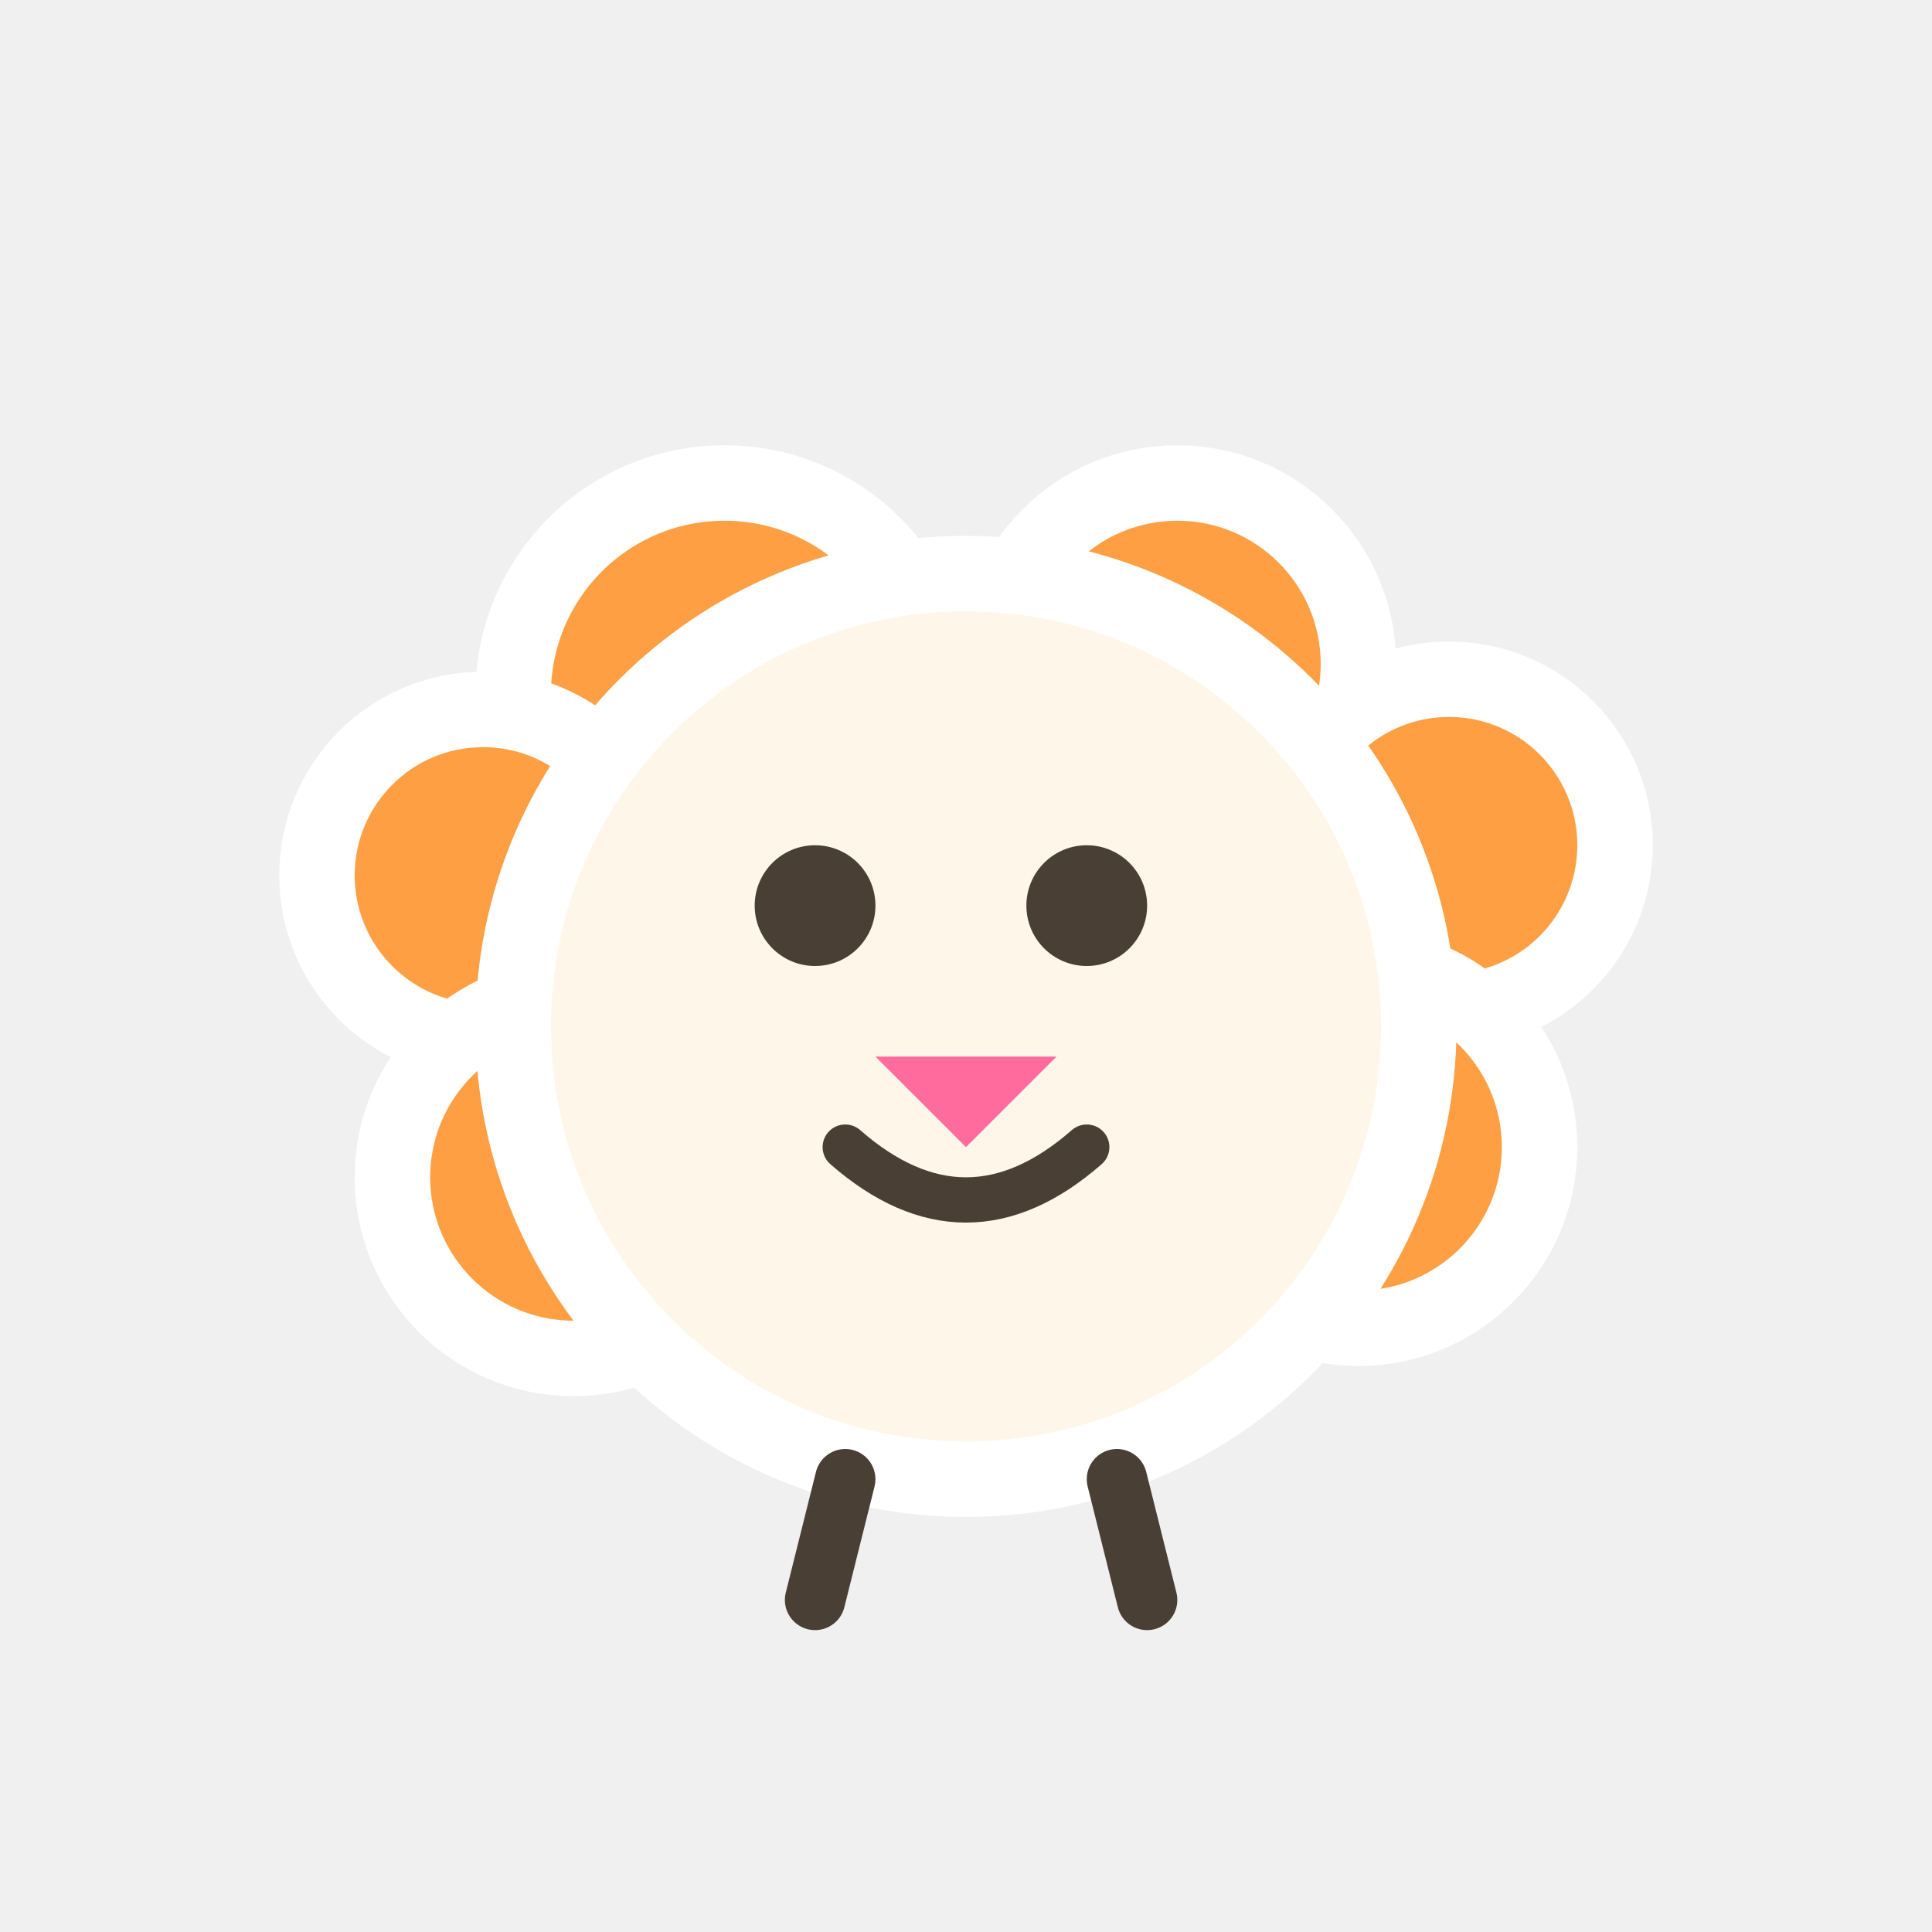
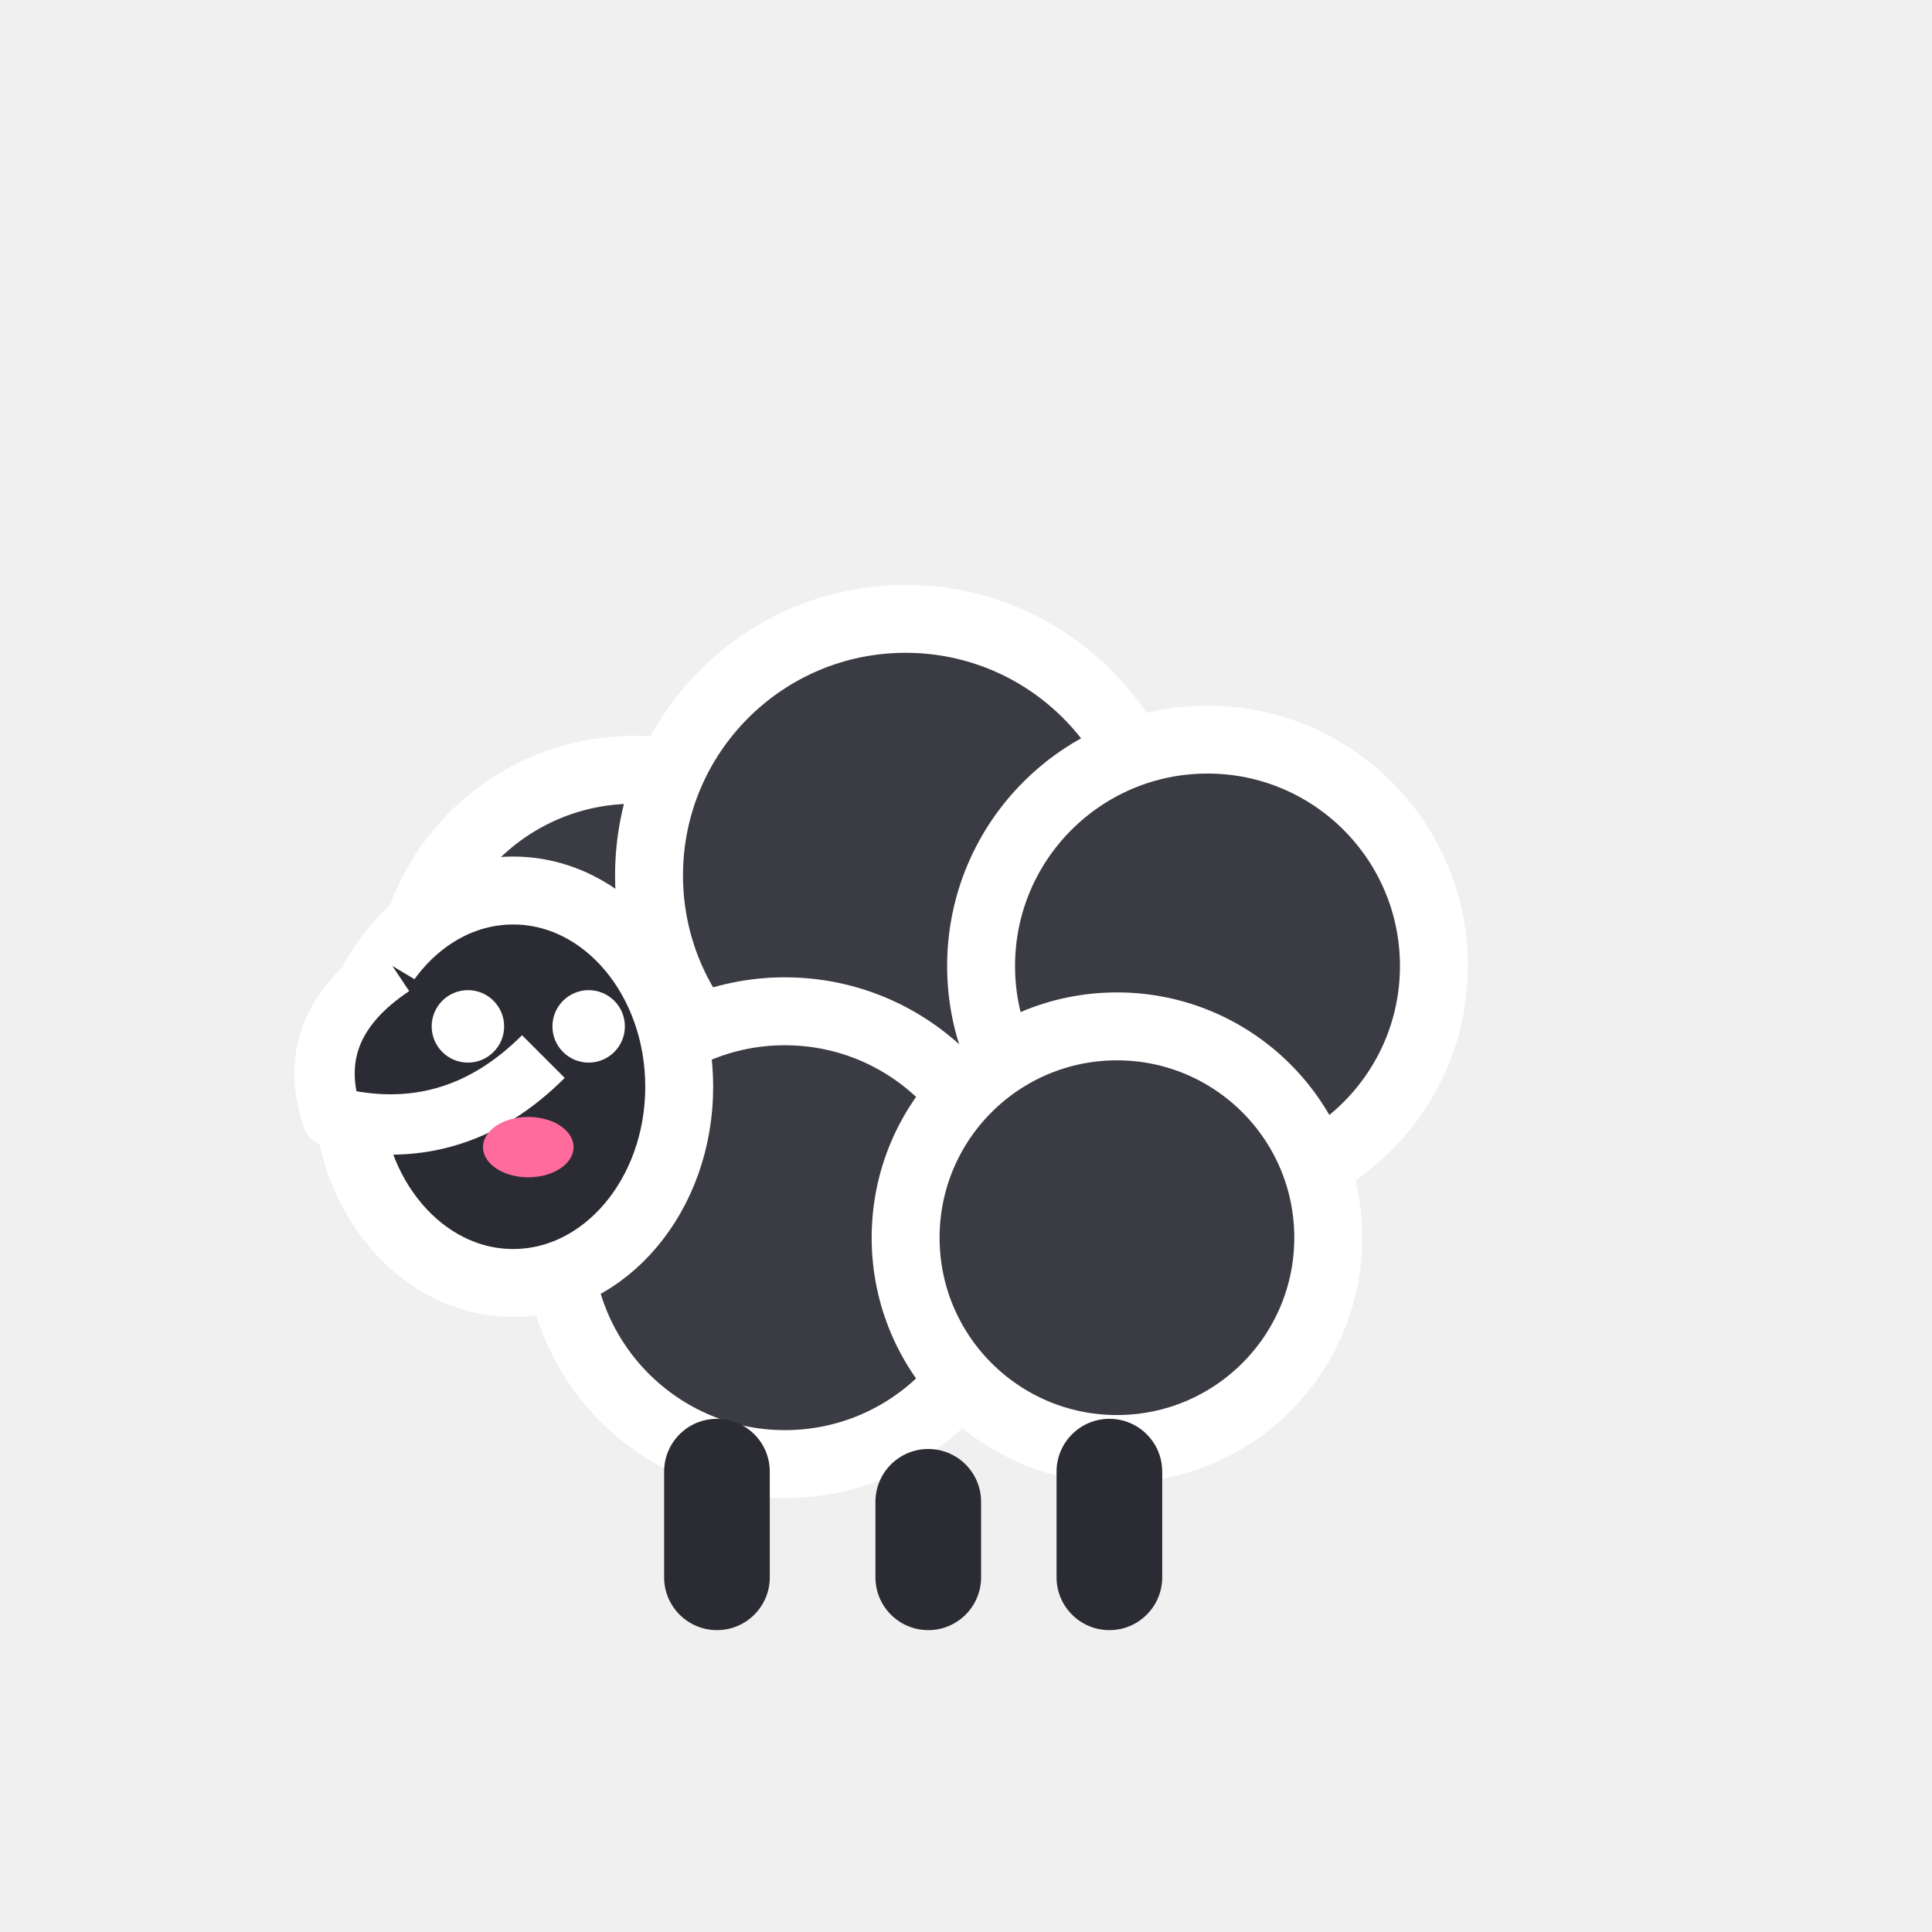
<svg xmlns="http://www.w3.org/2000/svg" viewBox="0 0 512 512" width="512" height="512" role="img">
  <g transform="translate(56 56) scale(4.0)">
-     <circle cx="34" cy="32" r="14" fill="#ff9f43" stroke="#ffffff" stroke-width="5" />
-     <circle cx="64" cy="30" r="12" fill="#ff9f43" stroke="#ffffff" stroke-width="5" />
-     <circle cx="82" cy="42" r="11" fill="#ff9f43" stroke="#ffffff" stroke-width="5" />
-     <circle cx="18" cy="44" r="11" fill="#ff9f43" stroke="#ffffff" stroke-width="5" />
-     <circle cx="24" cy="64" r="12" fill="#ff9f43" stroke="#ffffff" stroke-width="5" />
-     <circle cx="76" cy="62" r="12" fill="#ff9f43" stroke="#ffffff" stroke-width="5" />
-     <circle cx="50" cy="54" r="30" fill="#fff6ea" stroke="#ffffff" stroke-width="5" />
-     <circle cx="40" cy="46" r="4" fill="#4a3f35" />
-     <circle cx="58" cy="46" r="4" fill="#4a3f35" />
-     <path d="M44 56h12l-6 6z" fill="#ff6b9d" />
-     <path d="M42 62q8 7 16 0" stroke="#4a3f35" stroke-width="3" fill="none" stroke-linecap="round" />
-     <path d="M42 84l-2 8M60 84l2 8" stroke="#4a3f35" stroke-width="4" stroke-linecap="round" />
+     <circle cx="28" cy="52" r="15" fill="#3b3b44" stroke="#ffffff" stroke-width="4.5" />
+     <circle cx="46" cy="44" r="17" fill="#3b3b44" stroke="#ffffff" stroke-width="4.5" />
+     <circle cx="66" cy="50" r="15" fill="#3b3b44" stroke="#ffffff" stroke-width="4.5" />
+     <circle cx="38" cy="68" r="15" fill="#3b3b44" stroke="#ffffff" stroke-width="4.5" />
+     <circle cx="60" cy="68" r="14" fill="#3b3b44" stroke="#ffffff" stroke-width="4.5" />
+     <ellipse cx="20" cy="58" rx="11" ry="13" fill="#2b2b33" stroke="#ffffff" stroke-width="4.5" />
+     <path d="M12 50 q-6 4 -4 10 8 2 14 -4" fill="#2b2b33" stroke="#ffffff" stroke-width="4" stroke-linejoin="round" />
+     <circle cx="17" cy="54" r="2.4" fill="#ffffff" />
+     <circle cx="25" cy="54" r="2.4" fill="#ffffff" />
+     <ellipse cx="21" cy="62" rx="3" ry="2" fill="#ff6b9d" />
+     <rect x="30" y="80" width="7" height="14" rx="3.5" fill="#2b2b33" />
+     <rect x="44" y="82" width="7" height="12" rx="3.5" fill="#2b2b33" />
+     <rect x="56" y="80" width="7" height="14" rx="3.5" fill="#2b2b33" />
  </g>
</svg>
